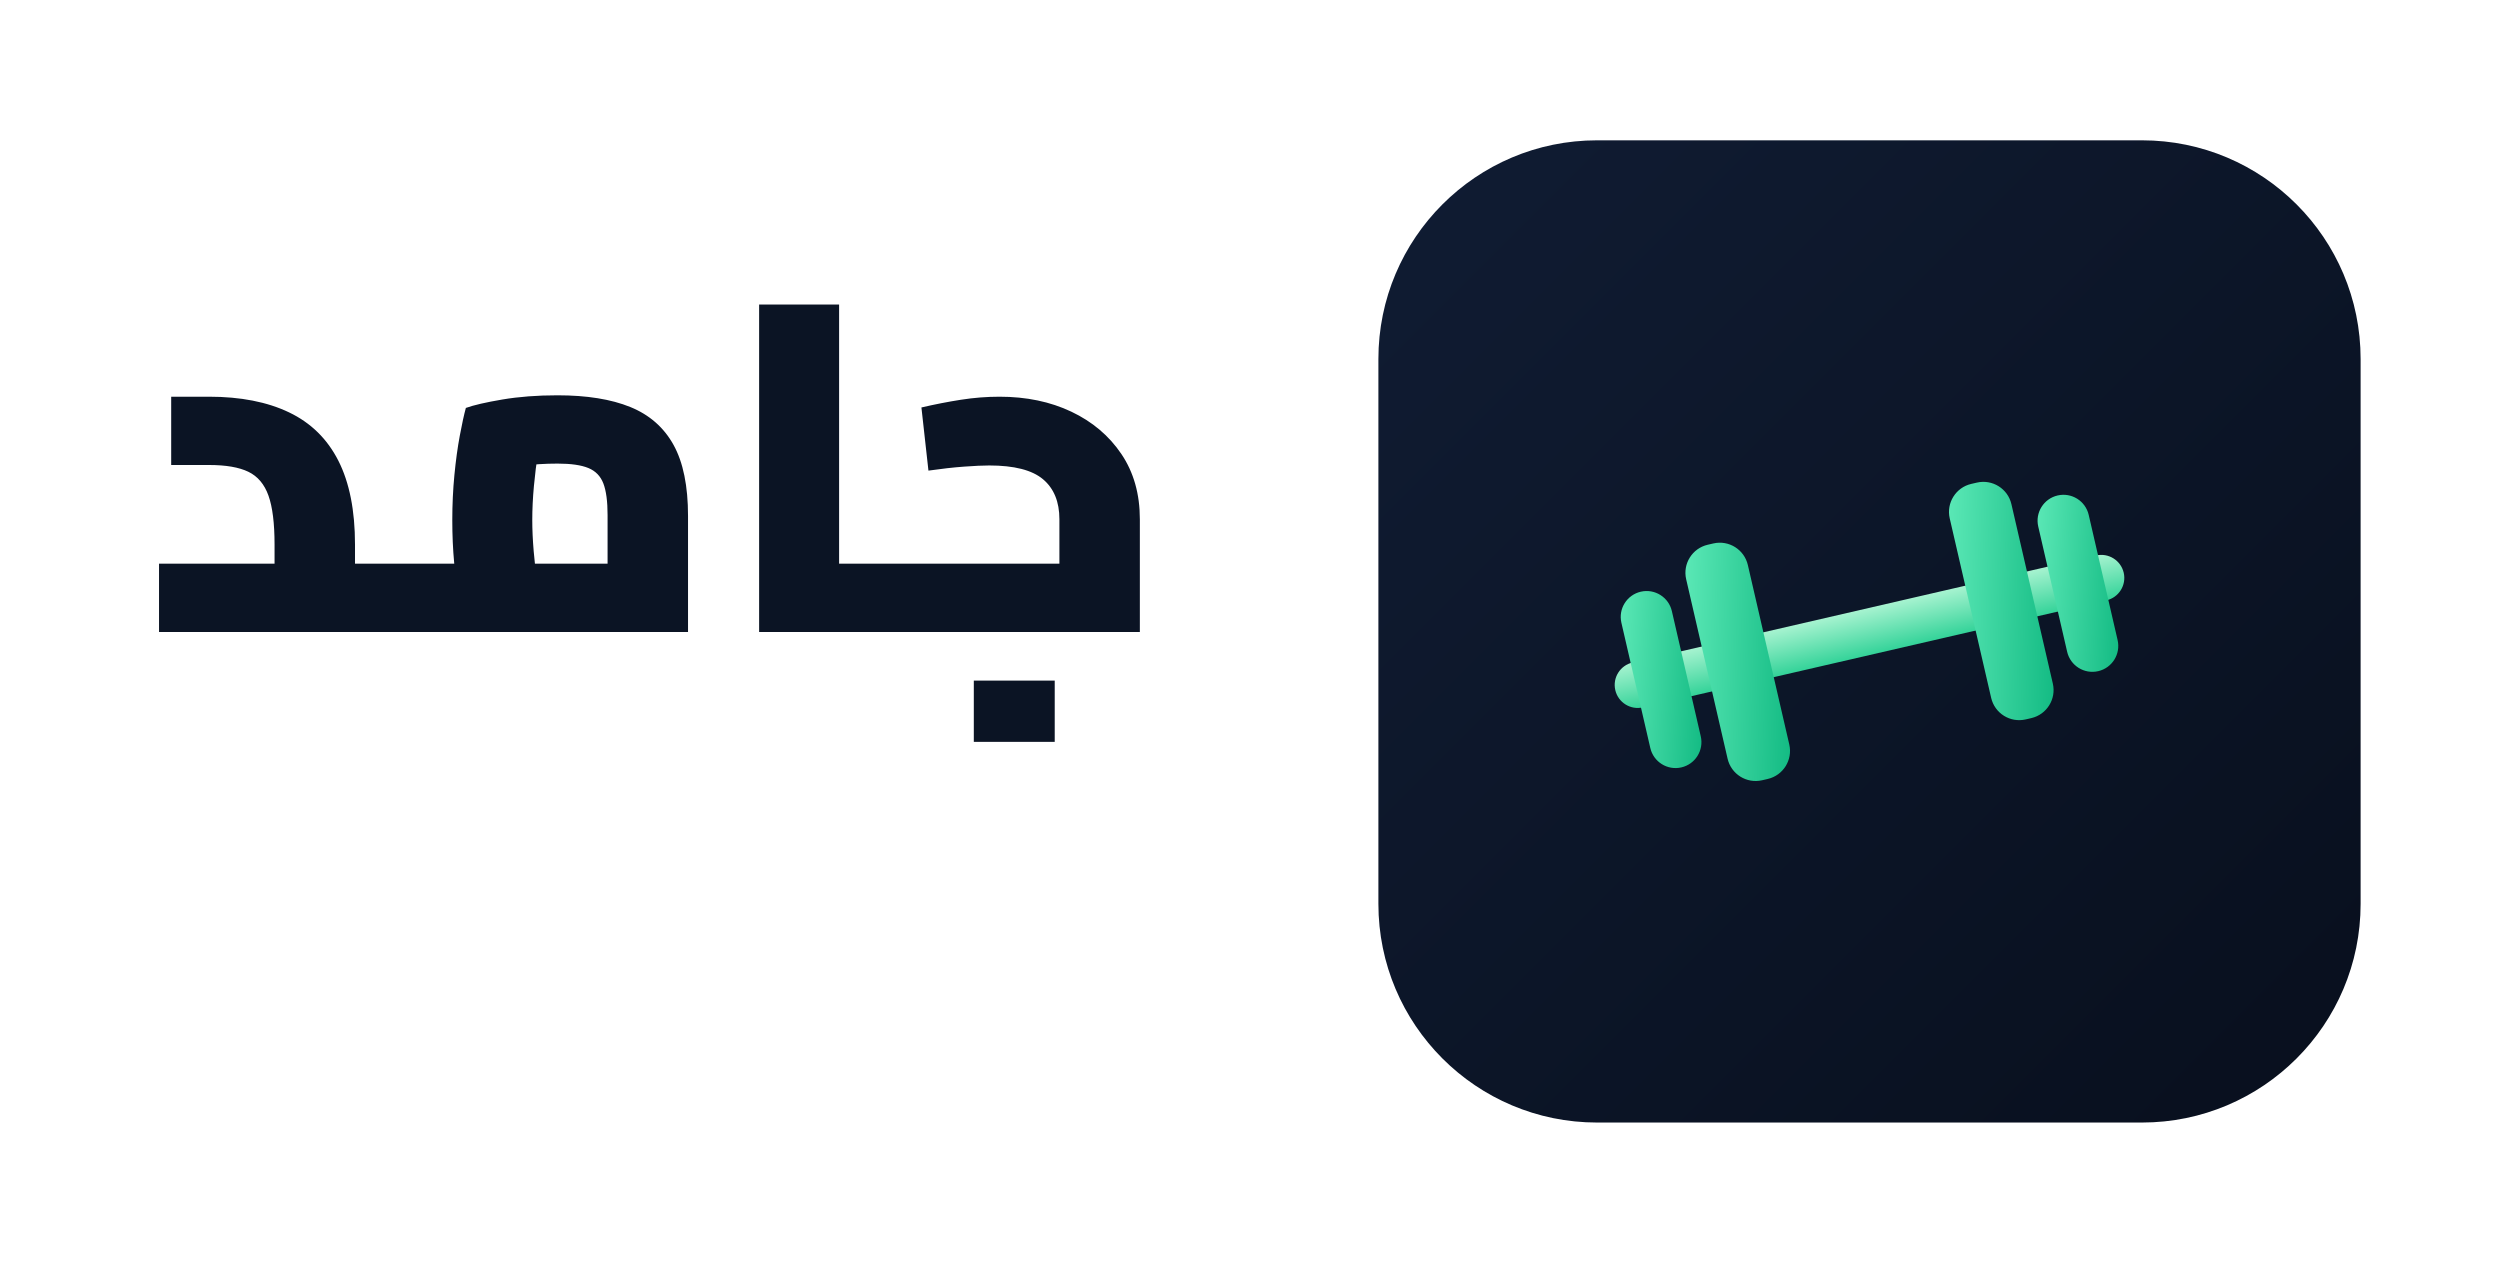
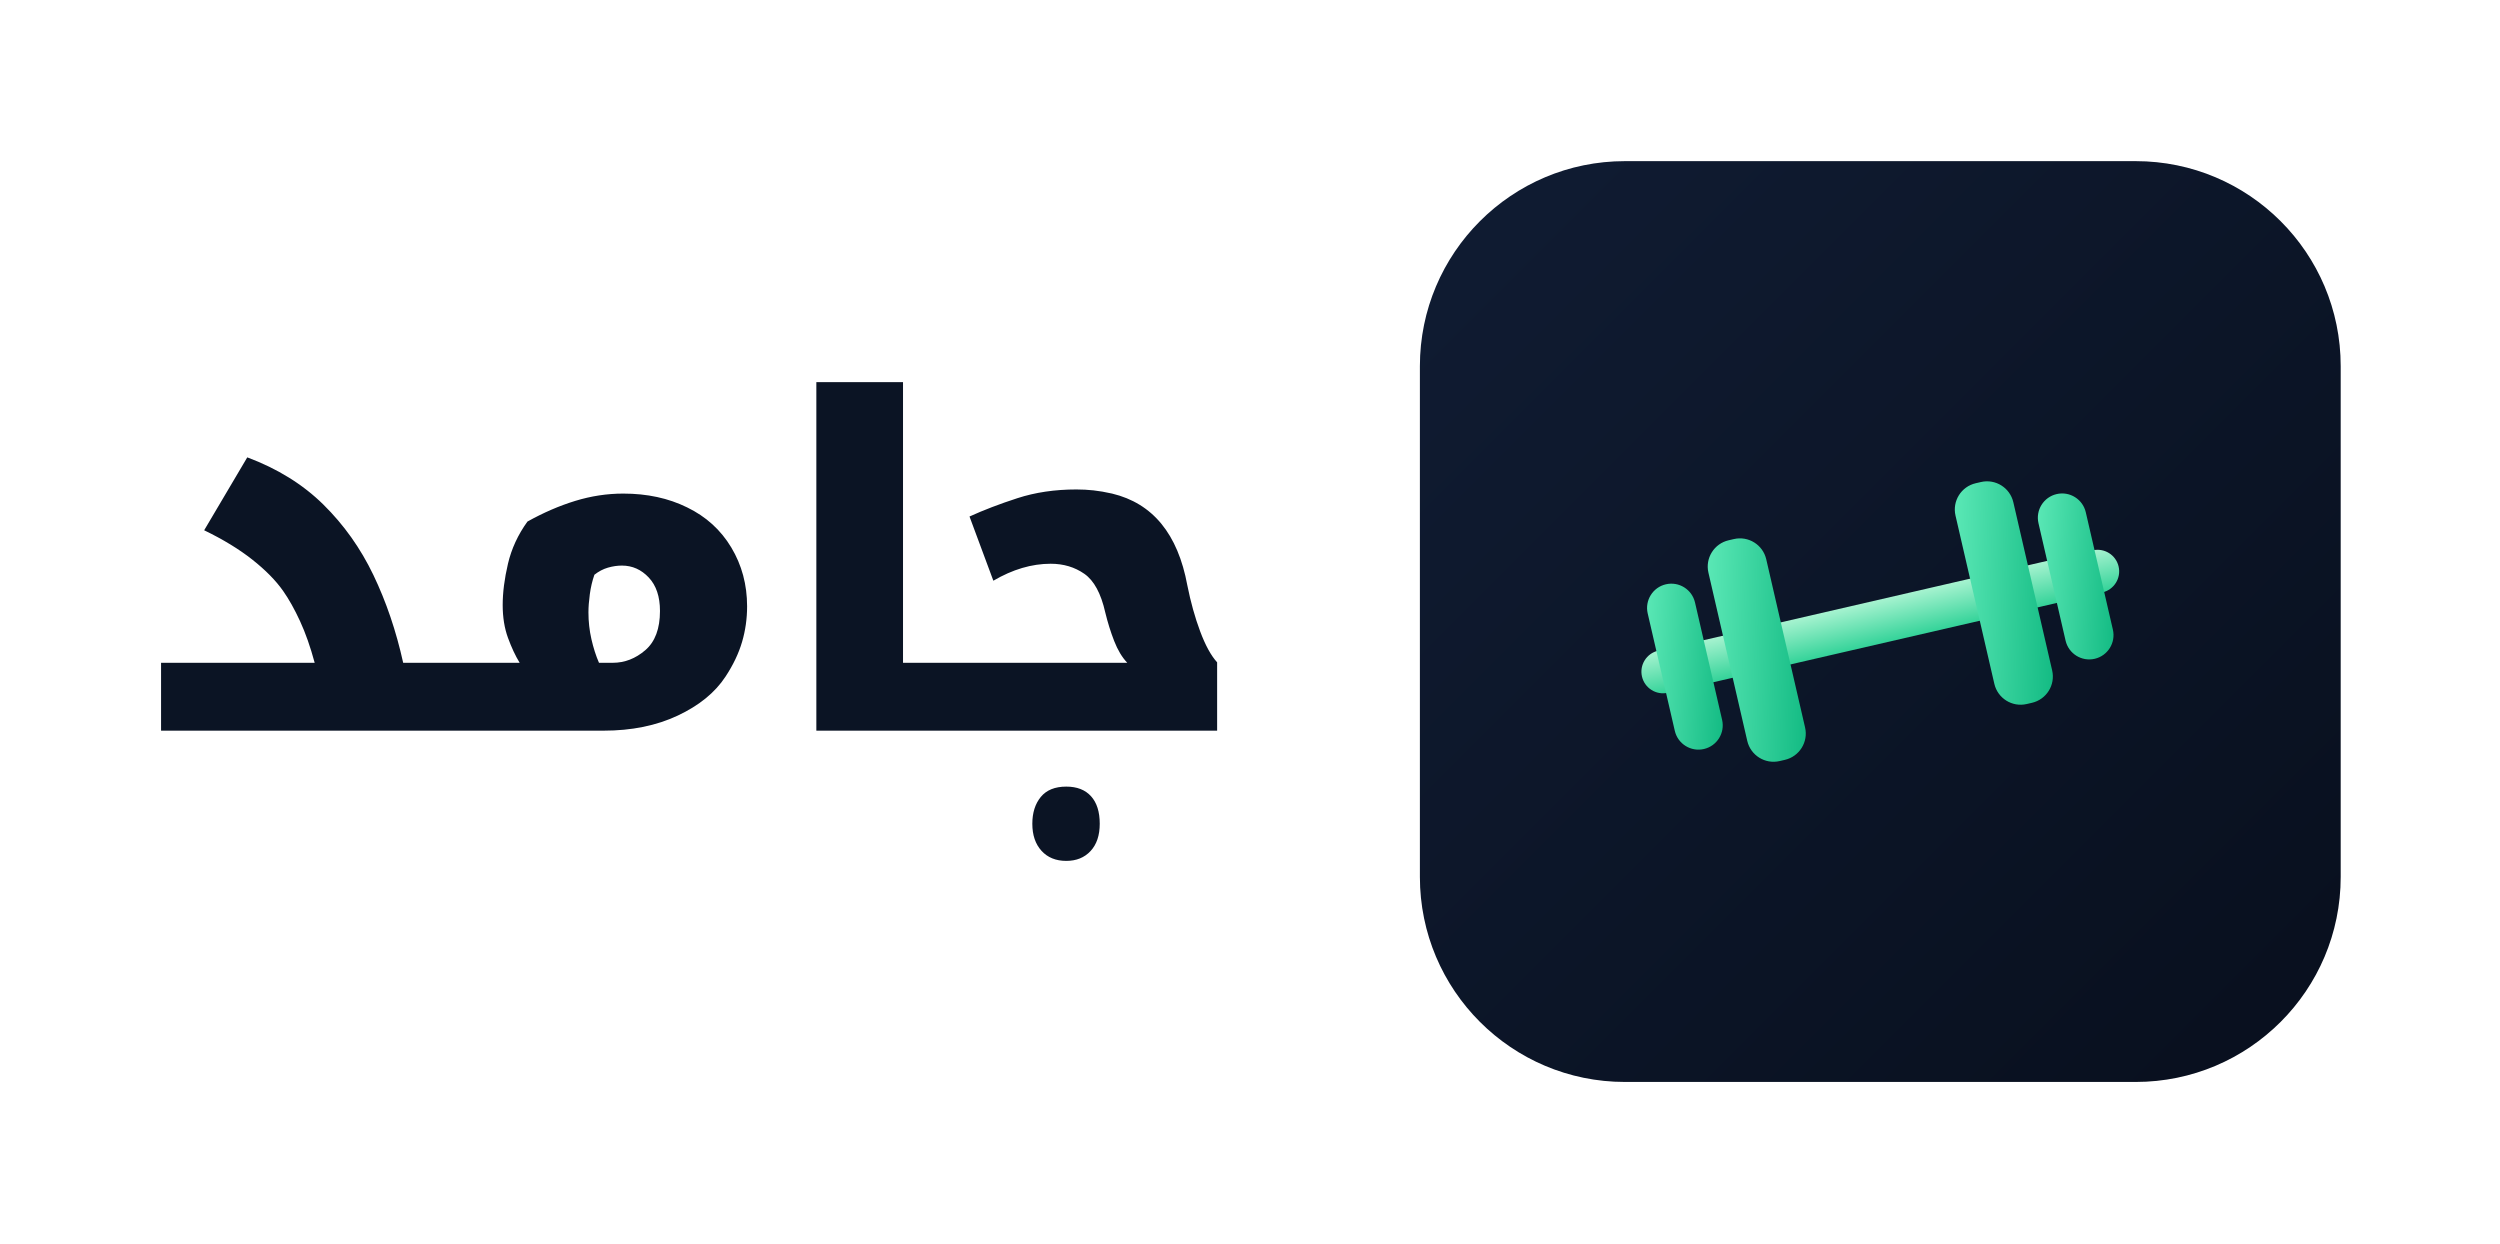
- <svg xmlns="http://www.w3.org/2000/svg" width="1069" height="540" viewBox="0 0 1069 540">
-   <g transform="translate(589.4,60) scale(0.4101562)">
+ <svg xmlns="http://www.w3.org/2000/svg" width="1086" height="540" viewBox="0 0 1086 540">
+   <g transform="translate(616.8,70.0) scale(0.390625)">
    <defs>
      <linearGradient id="bg" x1="0" y1="0" x2="1" y2="1">
        <stop offset="0" stop-color="#101C33" />
        <stop offset="1" stop-color="#080F1D" />
      </linearGradient>
      <linearGradient id="gg" x1="0" y1="0" x2="1" y2="1">
        <stop offset="0" stop-color="#5EEAB8" />
        <stop offset="1" stop-color="#10B981" />
      </linearGradient>
      <linearGradient id="bar" x1="0" y1="0" x2="0" y2="1">
        <stop offset="0" stop-color="#A7F3D0" />
        <stop offset="1" stop-color="#34D399" />
      </linearGradient>
    </defs>
    <rect width="1024" height="1024" rx="228" fill="url(#bg)" />
    <g transform="rotate(-13 512 512)">
      <rect x="240" y="488" width="544" height="48" rx="24" fill="url(#bar)" />
      <rect x="262" y="418" width="54" height="188" rx="27" fill="url(#gg)" />
      <rect x="338" y="386" width="66" height="252" rx="30" fill="url(#gg)" />
      <rect x="620" y="386" width="66" height="252" rx="30" fill="url(#gg)" />
      <rect x="708" y="418" width="54" height="188" rx="27" fill="url(#gg)" />
    </g>
  </g>
-   <path d="M91.8 0.0V-29.2H112.6V0.0ZM8.0 0.0V-29.2H79.2L57.4 -10.6V-37.4Q57.4 -51.0 54.8 -58.3Q52.2 -65.6 46.2 -68.5Q40.2 -71.4 29.4 -71.4H13.2V-100.6H29.4Q49.6 -100.6 63.6 -93.9Q77.6 -87.2 84.7 -73.2Q91.8 -59.2 91.8 -37.4V0.0ZM112.6 0.0V-29.2Q113.6 -29.2 114.3 -28.2Q115.0 -27.2 115.5 -25.3Q116.0 -23.4 116.3 -20.7Q116.6 -18.0 116.6 -14.6Q116.6 -11.2 116.3 -8.5Q116.0 -5.8 115.5 -3.9Q115.0 -2.0 114.3 -1.0Q113.6 0.0 112.6 0.0Z M112.4 0.0V-29.2H212.4L199.8 -17.4V-50.0Q199.8 -58.8 198.0 -63.5Q196.2 -68.2 191.6 -70.1Q187.0 -72.0 178.4 -72.0Q170.4 -72.0 162.8 -71.0Q155.2 -70.0 150.8 -68.2L172.4 -88.0Q171.2 -83.6 170.1 -76.8Q169.0 -70.0 168.3 -62.4Q167.6 -54.8 167.6 -47.8Q167.6 -41.8 168.2 -34.6Q168.8 -27.4 169.7 -21.8Q170.6 -16.2 171.0 -14.2L138.4 -5.2Q137.4 -8.2 136.2 -14.6Q135.0 -21.0 134.2 -29.6Q133.4 -38.2 133.4 -47.8Q133.4 -57.8 134.3 -67.1Q135.2 -76.4 136.6 -83.9Q138.0 -91.4 139.2 -95.8Q144.2 -97.6 154.8 -99.4Q165.4 -101.2 178.4 -101.2Q197.2 -101.2 209.5 -96.2Q221.8 -91.2 228.0 -80.0Q234.2 -68.8 234.2 -49.6V0.0ZM112.6 0.0Q111.6 0.0 110.8 -1.0Q110 -2.0 109.6 -3.9Q109.2 -5.8 108.9 -8.5Q108.6 -11.2 108.6 -14.6Q108.6 -19.2 109.0 -22.4Q109.4 -25.6 110.3 -27.4Q111.2 -29.2 112.6 -29.2Z M298.8 0.0V-29.2H320.6V0.0ZM264.6 0.0V-140.0H298.8V0.0ZM320.6 0.0V-29.2Q321.6 -29.2 322.4 -28.2Q323.2 -27.2 323.6 -25.3Q324.0 -23.4 324.3 -20.7Q324.6 -18.0 324.6 -14.6Q324.6 -11.2 324.3 -8.5Q324.0 -5.8 323.6 -3.9Q323.2 -2.0 322.4 -1.0Q321.6 0.0 320.6 0.0Z M320.6 0.0V-29.2H405.0L393.0 -20.0V-48.2Q393.0 -59.4 386.0 -65.3Q379.0 -71.2 363.0 -71.2Q359.0 -71.2 352.2 -70.7Q345.4 -70.2 337.0 -69.0L334.0 -96.0Q342.6 -98.0 350.9 -99.3Q359.2 -100.6 367.4 -100.6Q384.6 -100.6 398.1 -94.2Q411.6 -87.8 419.5 -76.1Q427.4 -64.4 427.4 -48.2V0.0ZM320.6 0.0Q319.6 0.0 318.8 -1.0Q318.0 -2.0 317.6 -3.9Q317.2 -5.8 316.9 -8.5Q316.6 -11.2 316.6 -14.6Q316.6 -19.2 317.0 -22.4Q317.4 -25.6 318.3 -27.4Q319.2 -29.2 320.6 -29.2ZM356.4 47V20.8H391V47Z" fill="#0B1424" transform="translate(60,270.232)" />
+   <path d="M45.0 -148.0H380.0Q366.0 -200.0 348.0 -239.0Q330.0 -278.0 311.0 -305.0Q287.0 -339.0 244.0 -373.0Q201.0 -407.0 139.0 -437.0L233.0 -596.0Q332.0 -559.0 399.0 -493.0Q466.0 -427.0 508.0 -339.5Q550.0 -252.0 573.0 -148.0H717.0Q722.0 -148.0 722.0 -144.0V-5.0Q722.0 0.0 717.0 0.0H45.0Z M707.0 0.0Q702.0 0.0 702.0 -5.0V-144.0Q702.0 -148.0 707.0 -148.0H827.0Q813.0 -171.0 801.5 -202.5Q790.0 -234.0 790.0 -274.0Q790.0 -315.0 801.5 -364.0Q813.0 -413.0 844.0 -456.0Q896.0 -485.0 948.0 -501.0Q1000.0 -517.0 1053.0 -517.0Q1131.0 -517.0 1192.0 -487.0Q1254.0 -457.0 1288.5 -399.5Q1323.0 -342.0 1323.0 -271.0Q1323.0 -231.0 1312.0 -193.5Q1301.0 -156.0 1276.0 -118.0Q1242.0 -66.0 1172.0 -33.0Q1102.0 0.0 1010.0 0.0ZM977.0 -258.0Q977.0 -228.0 983.5 -199.5Q990.0 -171.0 1000.0 -148.0H1030.0Q1069.0 -148.0 1101.0 -175.5Q1133.0 -203.0 1133.0 -261.0Q1133.0 -308.0 1108.5 -334.0Q1084.0 -360.0 1050.0 -360.0Q1035.0 -360.0 1019.5 -355.5Q1004.0 -351.0 990.0 -340.0Q983.0 -320.0 980.0 -297.5Q977.0 -275.0 977.0 -258.0Z M1783.0 -148.0Q1788.0 -148.0 1788.0 -144.0V-5.0Q1788.0 0.0 1783.0 0.0H1474.0V-760.0H1663.0V-148.0Z M1773.0 0.0Q1768.0 0.0 1768.0 -5.0V-144.0Q1768.0 -148.0 1773.0 -148.0H2152.0Q2135.0 -166.0 2123.5 -195.5Q2112.0 -225.0 2104.0 -258.0Q2090.0 -320.0 2058.5 -342.0Q2027.0 -364.0 1985.0 -364.0Q1923.0 -364.0 1860.0 -327.0L1808.0 -467.0Q1854.0 -488.0 1912.5 -507.0Q1971.0 -526.0 2041.0 -526.0Q2060.0 -526.0 2078.5 -524.0Q2097.0 -522.0 2119.0 -517.0Q2252.0 -485.0 2283.0 -317.0Q2294.0 -262.0 2311.0 -216.5Q2328.0 -171.0 2348.0 -149.0V0.0ZM2019.0 284.0Q1985.0 284.0 1965.0 262.0Q1945.0 240.0 1945.0 203.0Q1945.0 167.0 1963.5 144.5Q1982.0 122.0 2019.0 122.0Q2054.0 122.0 2073.0 143.0Q2092.0 164.0 2092.0 203.0Q2092.0 241.0 2072.0 262.5Q2052.0 284.0 2019.0 284.0Z" fill="#0B1424" transform="translate(61.0,317.4) scale(0.1992)" />
</svg>
